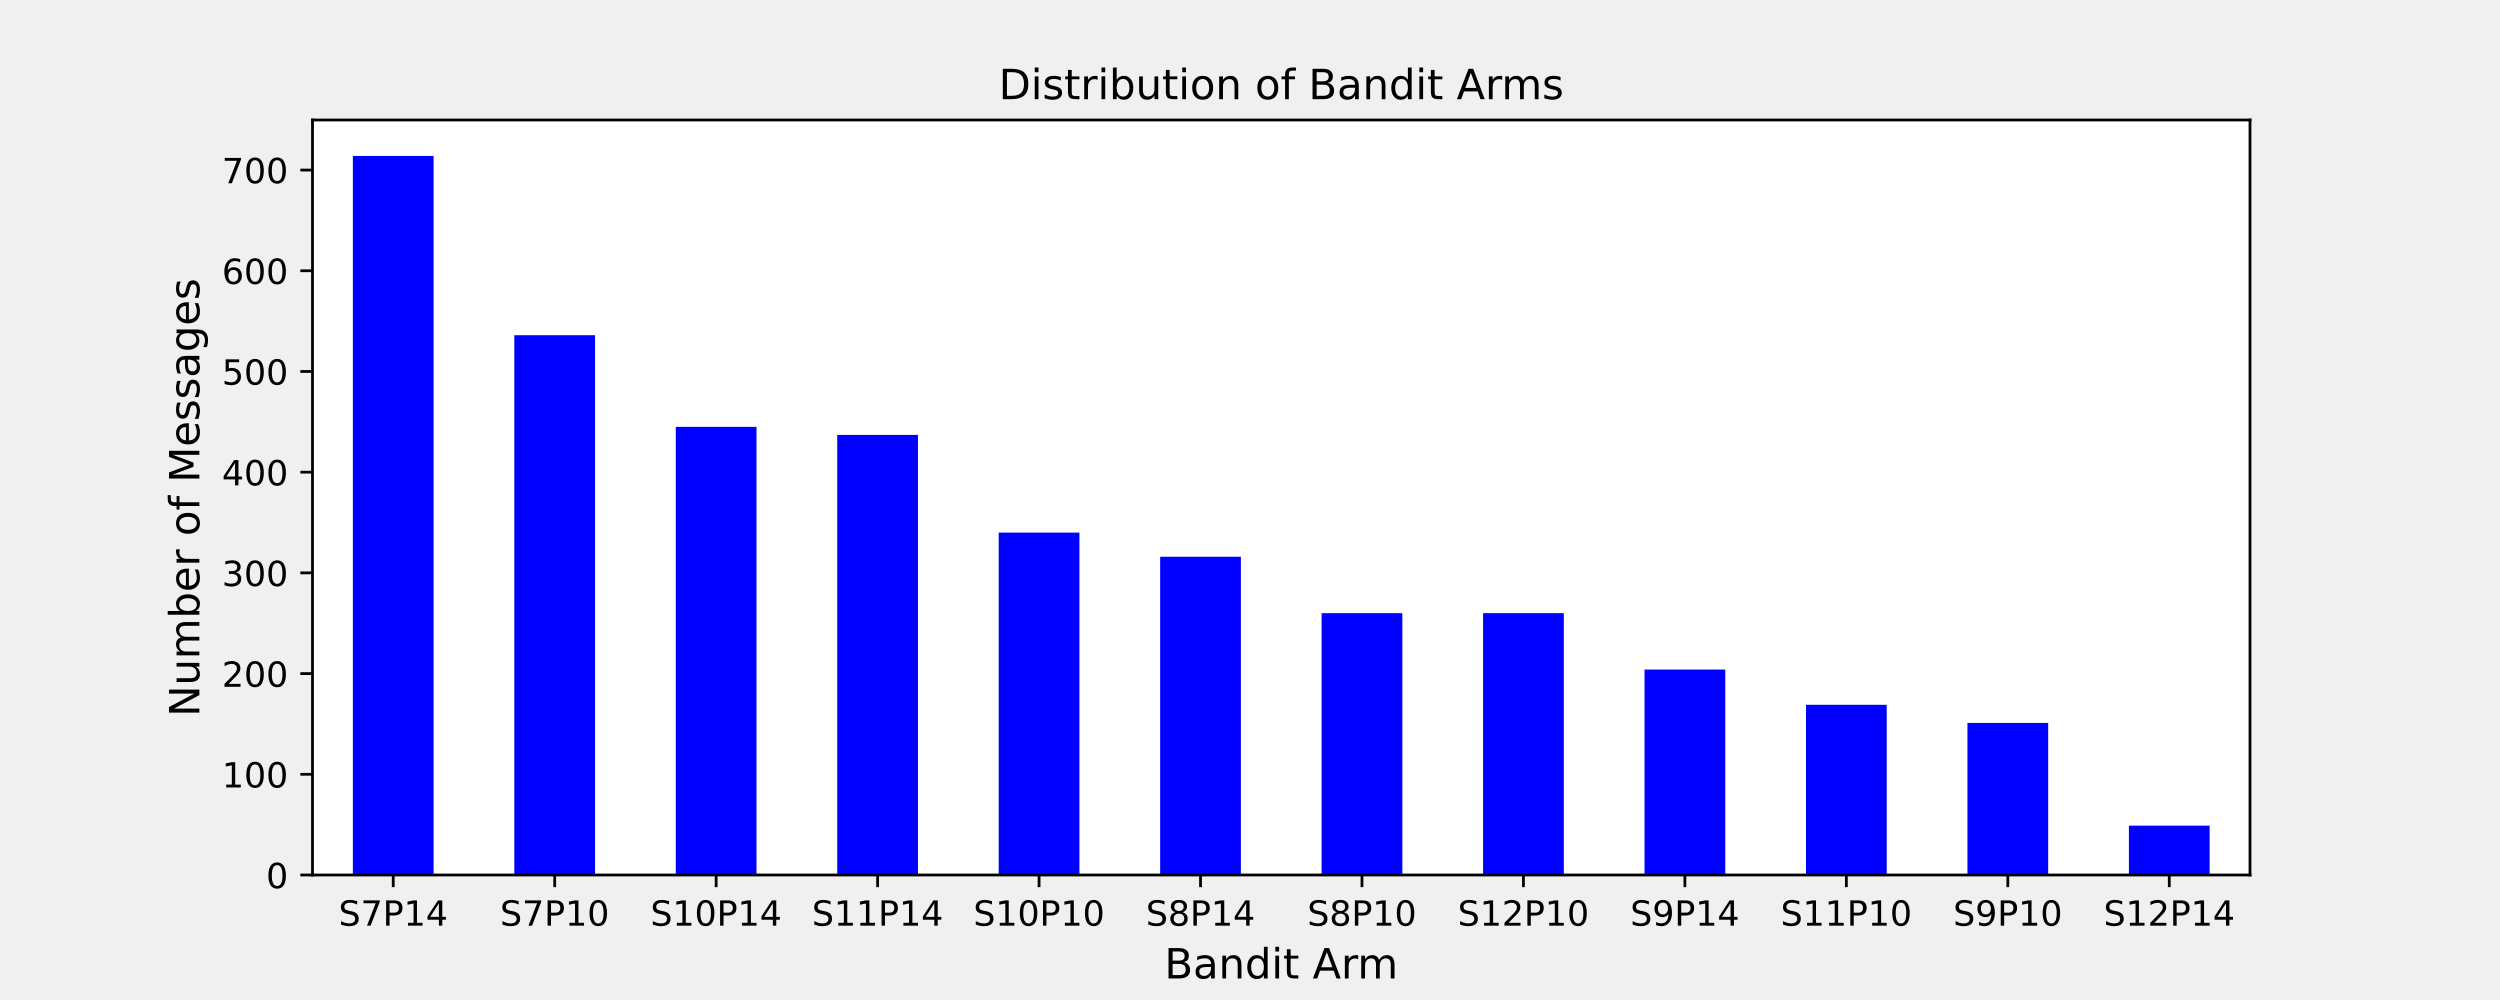
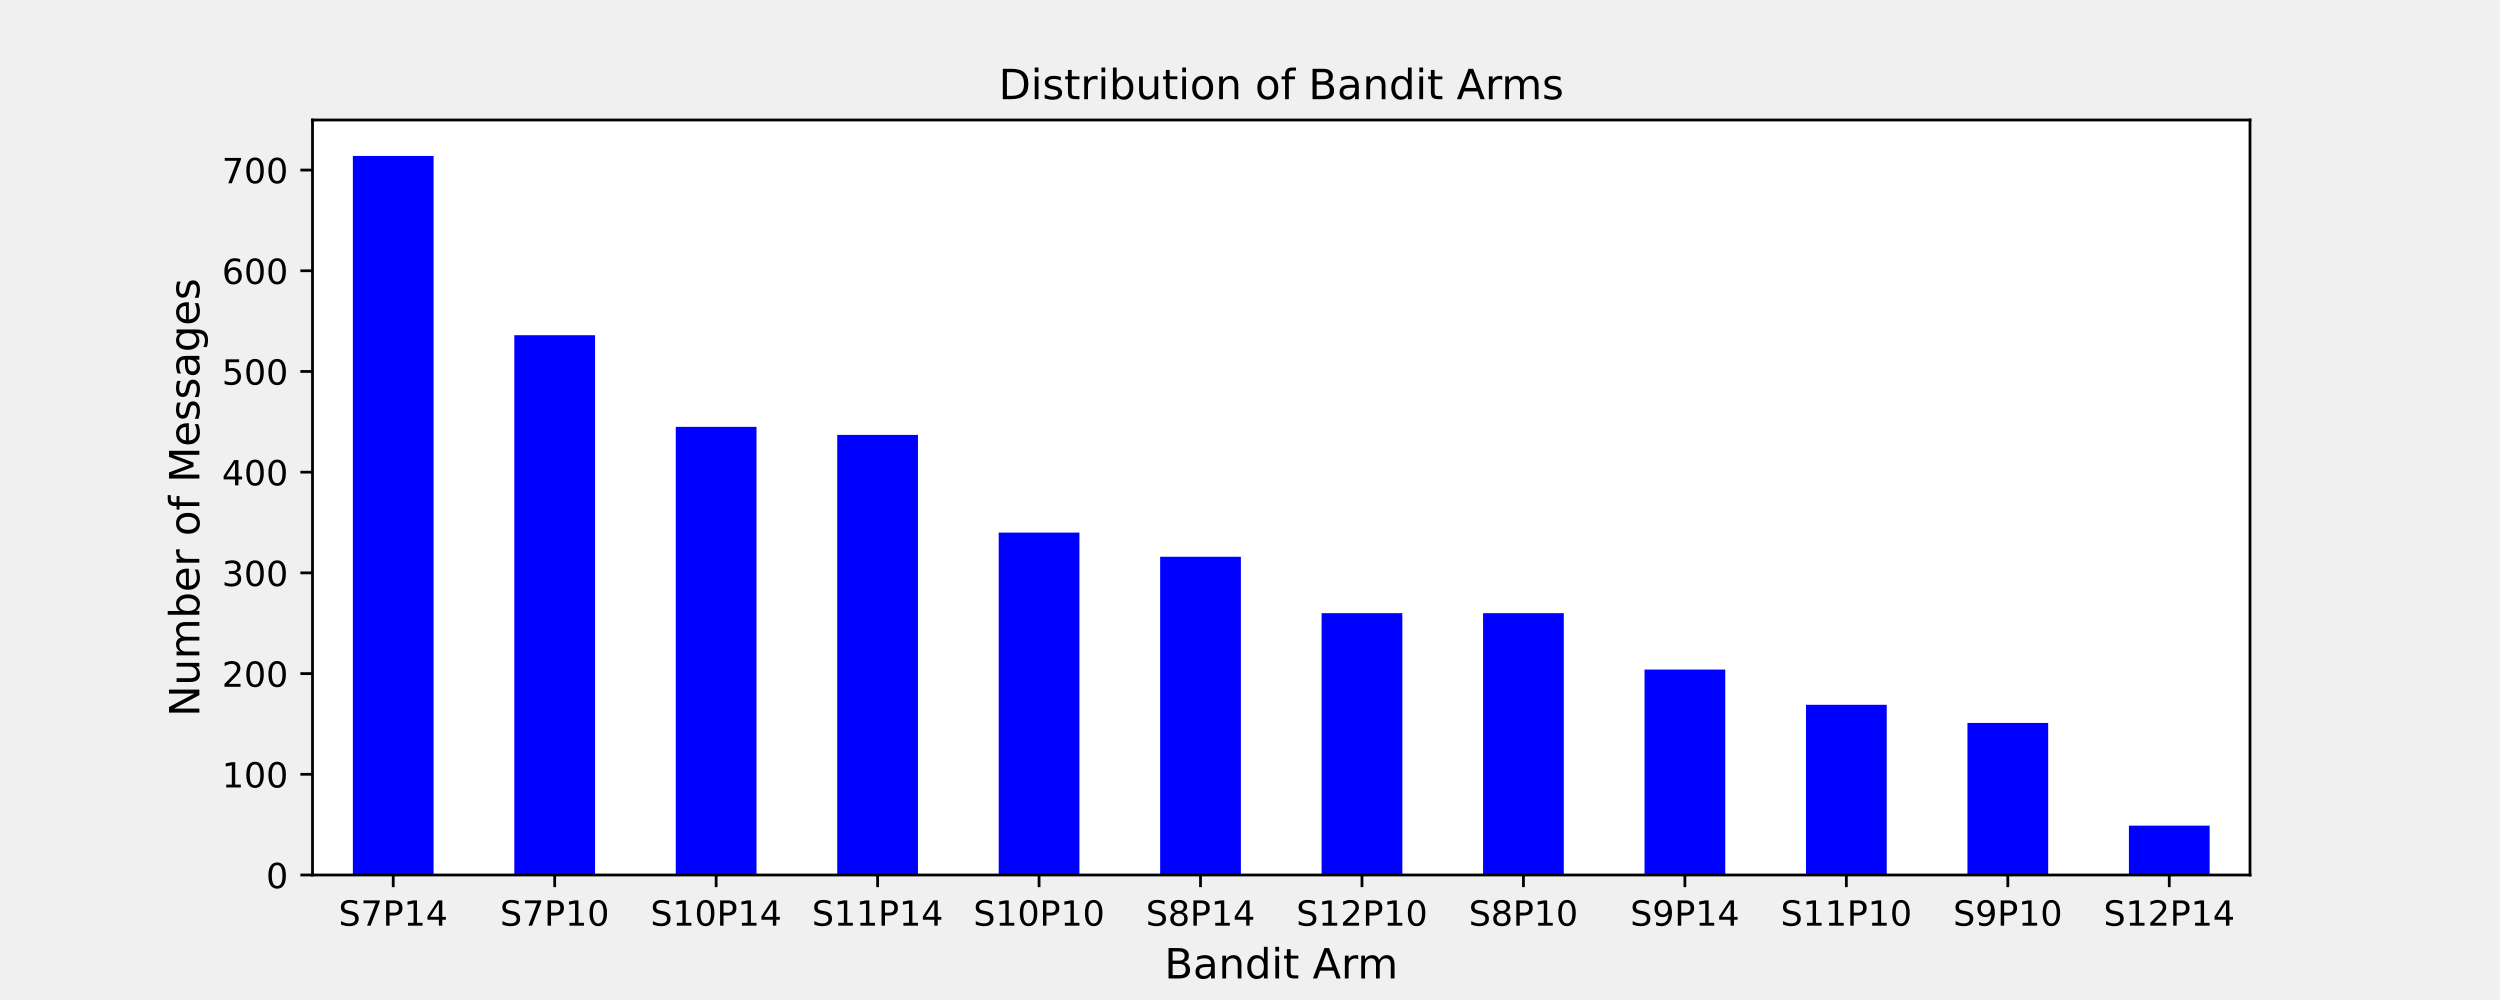
<svg xmlns="http://www.w3.org/2000/svg" xmlns:xlink="http://www.w3.org/1999/xlink" height="288pt" version="1.1" viewBox="0 0 720 288" width="720pt">
  <defs>
    <style type="text/css">*{stroke-linecap:butt;stroke-linejoin:round;}</style>
  </defs>
  <g id="figure_1">
    <g id="patch_1">
      <path d="M 0 288  L 720 288  L 720 0  L 0 0  z " style="fill:none;" />
    </g>
    <g id="axes_1">
      <g id="patch_2">
        <path d="M 90 252  L 648 252  L 648 34.56  L 90 34.56  z " style="fill:#ffffff;" />
      </g>
      <g id="patch_3">
-         <path clip-path="url(#p1dd7390cc9)" d="M 101.625 252  L 124.875 252  L 124.875 44.914  L 101.625 44.914  z " style="fill:#0000ff;" />
+         <path clip-path="url(#p7d392756d9)" d="M 101.625 252  L 124.875 252  L 124.875 44.914  L 101.625 44.914  z " style="fill:#0000ff;" />
      </g>
      <g id="patch_4">
-         <path clip-path="url(#p1dd7390cc9)" d="M 148.125 252  L 171.375 252  L 171.375 96.541  L 148.125 96.541  z " style="fill:#0000ff;" />
+         <path clip-path="url(#p7d392756d9)" d="M 148.125 252  L 171.375 252  L 171.375 96.541  L 148.125 96.541  z " style="fill:#0000ff;" />
      </g>
      <g id="patch_5">
-         <path clip-path="url(#p1dd7390cc9)" d="M 194.625 252  L 217.875 252  L 217.875 122.934  L 194.625 122.934  z " style="fill:#0000ff;" />
+         <path clip-path="url(#p7d392756d9)" d="M 194.625 252  L 217.875 252  L 217.875 122.934  L 194.625 122.934  z " style="fill:#0000ff;" />
      </g>
      <g id="patch_6">
-         <path clip-path="url(#p1dd7390cc9)" d="M 241.125 252  L 264.375 252  L 264.375 125.254  L 241.125 125.254  z " style="fill:#0000ff;" />
+         <path clip-path="url(#p7d392756d9)" d="M 241.125 252  L 264.375 252  L 264.375 125.254  L 241.125 125.254  z " style="fill:#0000ff;" />
      </g>
      <g id="patch_7">
-         <path clip-path="url(#p1dd7390cc9)" d="M 287.625 252  L 310.875 252  L 310.875 153.388  L 287.625 153.388  z " style="fill:#0000ff;" />
+         <path clip-path="url(#p7d392756d9)" d="M 287.625 252  L 310.875 252  L 310.875 153.388  L 287.625 153.388  z " style="fill:#0000ff;" />
      </g>
      <g id="patch_8">
-         <path clip-path="url(#p1dd7390cc9)" d="M 334.125 252  L 357.375 252  L 357.375 160.349  L 334.125 160.349  z " style="fill:#0000ff;" />
+         <path clip-path="url(#p7d392756d9)" d="M 334.125 252  L 357.375 252  L 357.375 160.349  L 334.125 160.349  z " style="fill:#0000ff;" />
      </g>
      <g id="patch_9">
-         <path clip-path="url(#p1dd7390cc9)" d="M 380.625 252  L 403.875 252  L 403.875 176.591  L 380.625 176.591  z " style="fill:#0000ff;" />
+         <path clip-path="url(#p7d392756d9)" d="M 380.625 252  L 403.875 252  L 403.875 176.591  L 380.625 176.591  z " style="fill:#0000ff;" />
      </g>
      <g id="patch_10">
-         <path clip-path="url(#p1dd7390cc9)" d="M 427.125 252  L 450.375 252  L 450.375 176.591  L 427.125 176.591  z " style="fill:#0000ff;" />
+         <path clip-path="url(#p7d392756d9)" d="M 427.125 252  L 450.375 252  L 450.375 176.591  L 427.125 176.591  z " style="fill:#0000ff;" />
      </g>
      <g id="patch_11">
-         <path clip-path="url(#p1dd7390cc9)" d="M 473.625 252  L 496.875 252  L 496.875 192.833  L 473.625 192.833  z " style="fill:#0000ff;" />
+         <path clip-path="url(#p7d392756d9)" d="M 473.625 252  L 496.875 252  L 496.875 192.833  L 473.625 192.833  z " style="fill:#0000ff;" />
      </g>
      <g id="patch_12">
-         <path clip-path="url(#p1dd7390cc9)" d="M 520.125 252  L 543.375 252  L 543.375 202.984  L 520.125 202.984  z " style="fill:#0000ff;" />
+         <path clip-path="url(#p7d392756d9)" d="M 520.125 252  L 543.375 252  L 543.375 202.984  L 520.125 202.984  z " style="fill:#0000ff;" />
      </g>
      <g id="patch_13">
-         <path clip-path="url(#p1dd7390cc9)" d="M 566.625 252  L 589.875 252  L 589.875 208.205  L 566.625 208.205  z " style="fill:#0000ff;" />
+         <path clip-path="url(#p7d392756d9)" d="M 566.625 252  L 589.875 252  L 589.875 208.205  L 566.625 208.205  z " style="fill:#0000ff;" />
      </g>
      <g id="patch_14">
-         <path clip-path="url(#p1dd7390cc9)" d="M 613.125 252  L 636.375 252  L 636.375 237.788  L 613.125 237.788  z " style="fill:#0000ff;" />
+         <path clip-path="url(#p7d392756d9)" d="M 613.125 252  L 636.375 252  L 636.375 237.788  L 613.125 237.788  z " style="fill:#0000ff;" />
      </g>
      <g id="matplotlib.axis_1">
        <g id="xtick_1">
          <g id="line2d_1">
            <defs>
-               <path d="M 0 0  L 0 3.5  " id="m6944a78bf6" style="stroke:#000000;stroke-width:0.8;" />
+               <path d="M 0 0  L 0 3.5  " id="m0f79c49cd5" style="stroke:#000000;stroke-width:0.8;" />
            </defs>
            <g>
-               <use style="stroke:#000000;stroke-width:0.8;" x="113.25" xlink:href="#m6944a78bf6" y="252" />
+               <use style="stroke:#000000;stroke-width:0.8;" x="113.25" xlink:href="#m0f79c49cd5" y="252" />
            </g>
          </g>
          <g id="text_1">
            <g transform="translate(97.51719 266.5984)scale(0.1 -0.1)">
              <defs>
                <path d="M 53.516 70.516  L 53.516 60.891  Q 47.906 63.578 42.922 64.891  Q 37.938 66.219 33.297 66.219  Q 25.25 66.219 20.875 63.094  Q 16.5 59.969 16.5 54.203  Q 16.5 49.359 19.406 46.891  Q 22.312 44.438 30.422 42.922  L 36.375 41.703  Q 47.406 39.594 52.656 34.297  Q 57.906 29 57.906 20.125  Q 57.906 9.516 50.797 4.047  Q 43.703 -1.422 29.984 -1.422  Q 24.812 -1.422 18.969 -0.25  Q 13.141 0.922 6.891 3.219  L 6.891 13.375  Q 12.891 10.016 18.656 8.297  Q 24.422 6.594 29.984 6.594  Q 38.422 6.594 43.016 9.906  Q 47.609 13.234 47.609 19.391  Q 47.609 24.75 44.312 27.781  Q 41.016 30.812 33.5 32.328  L 27.484 33.5  Q 16.453 35.688 11.516 40.375  Q 6.594 45.062 6.594 53.422  Q 6.594 63.094 13.406 68.656  Q 20.219 74.219 32.172 74.219  Q 37.312 74.219 42.625 73.281  Q 47.953 72.359 53.516 70.516  z " id="DejaVuSans-83" />
                <path d="M 8.203 72.906  L 55.078 72.906  L 55.078 68.703  L 28.609 0  L 18.312 0  L 43.219 64.594  L 8.203 64.594  z " id="DejaVuSans-55" />
                <path d="M 19.672 64.797  L 19.672 37.406  L 32.078 37.406  Q 38.969 37.406 42.719 40.969  Q 46.484 44.531 46.484 51.125  Q 46.484 57.672 42.719 61.234  Q 38.969 64.797 32.078 64.797  z M 9.812 72.906  L 32.078 72.906  Q 44.344 72.906 50.609 67.359  Q 56.891 61.812 56.891 51.125  Q 56.891 40.328 50.609 34.812  Q 44.344 29.297 32.078 29.297  L 19.672 29.297  L 19.672 0  L 9.812 0  z " id="DejaVuSans-80" />
                <path d="M 12.406 8.297  L 28.516 8.297  L 28.516 63.922  L 10.984 60.406  L 10.984 69.391  L 28.422 72.906  L 38.281 72.906  L 38.281 8.297  L 54.391 8.297  L 54.391 0  L 12.406 0  z " id="DejaVuSans-49" />
                <path d="M 37.797 64.312  L 12.891 25.391  L 37.797 25.391  z M 35.203 72.906  L 47.609 72.906  L 47.609 25.391  L 58.016 25.391  L 58.016 17.188  L 47.609 17.188  L 47.609 0  L 37.797 0  L 37.797 17.188  L 4.891 17.188  L 4.891 26.703  z " id="DejaVuSans-52" />
              </defs>
              <use xlink:href="#DejaVuSans-83" />
              <use x="63.477" xlink:href="#DejaVuSans-55" />
              <use x="127.1" xlink:href="#DejaVuSans-80" />
              <use x="187.402" xlink:href="#DejaVuSans-49" />
              <use x="251.025" xlink:href="#DejaVuSans-52" />
            </g>
          </g>
        </g>
        <g id="xtick_2">
          <g id="line2d_2">
            <g>
-               <use style="stroke:#000000;stroke-width:0.8;" x="159.75" xlink:href="#m6944a78bf6" y="252" />
+               <use style="stroke:#000000;stroke-width:0.8;" x="159.75" xlink:href="#m0f79c49cd5" y="252" />
            </g>
          </g>
          <g id="text_2">
            <g transform="translate(144.0172 266.5984)scale(0.1 -0.1)">
              <defs>
                <path d="M 31.781 66.406  Q 24.172 66.406 20.328 58.906  Q 16.5 51.422 16.5 36.375  Q 16.5 21.391 20.328 13.891  Q 24.172 6.391 31.781 6.391  Q 39.453 6.391 43.281 13.891  Q 47.125 21.391 47.125 36.375  Q 47.125 51.422 43.281 58.906  Q 39.453 66.406 31.781 66.406  z M 31.781 74.219  Q 44.047 74.219 50.516 64.516  Q 56.984 54.828 56.984 36.375  Q 56.984 17.969 50.516 8.266  Q 44.047 -1.422 31.781 -1.422  Q 19.531 -1.422 13.062 8.266  Q 6.594 17.969 6.594 36.375  Q 6.594 54.828 13.062 64.516  Q 19.531 74.219 31.781 74.219  z " id="DejaVuSans-48" />
              </defs>
              <use xlink:href="#DejaVuSans-83" />
              <use x="63.477" xlink:href="#DejaVuSans-55" />
              <use x="127.1" xlink:href="#DejaVuSans-80" />
              <use x="187.402" xlink:href="#DejaVuSans-49" />
              <use x="251.025" xlink:href="#DejaVuSans-48" />
            </g>
          </g>
        </g>
        <g id="xtick_3">
          <g id="line2d_3">
            <g>
-               <use style="stroke:#000000;stroke-width:0.8;" x="206.25" xlink:href="#m6944a78bf6" y="252" />
+               <use style="stroke:#000000;stroke-width:0.8;" x="206.25" xlink:href="#m0f79c49cd5" y="252" />
            </g>
          </g>
          <g id="text_3">
            <g transform="translate(187.3359 266.5984)scale(0.1 -0.1)">
              <use xlink:href="#DejaVuSans-83" />
              <use x="63.477" xlink:href="#DejaVuSans-49" />
              <use x="127.1" xlink:href="#DejaVuSans-48" />
              <use x="190.723" xlink:href="#DejaVuSans-80" />
              <use x="251.025" xlink:href="#DejaVuSans-49" />
              <use x="314.648" xlink:href="#DejaVuSans-52" />
            </g>
          </g>
        </g>
        <g id="xtick_4">
          <g id="line2d_4">
            <g>
-               <use style="stroke:#000000;stroke-width:0.8;" x="252.75" xlink:href="#m6944a78bf6" y="252" />
+               <use style="stroke:#000000;stroke-width:0.8;" x="252.75" xlink:href="#m0f79c49cd5" y="252" />
            </g>
          </g>
          <g id="text_4">
            <g transform="translate(233.8359 266.5984)scale(0.1 -0.1)">
              <use xlink:href="#DejaVuSans-83" />
              <use x="63.477" xlink:href="#DejaVuSans-49" />
              <use x="127.1" xlink:href="#DejaVuSans-49" />
              <use x="190.723" xlink:href="#DejaVuSans-80" />
              <use x="251.025" xlink:href="#DejaVuSans-49" />
              <use x="314.648" xlink:href="#DejaVuSans-52" />
            </g>
          </g>
        </g>
        <g id="xtick_5">
          <g id="line2d_5">
            <g>
-               <use style="stroke:#000000;stroke-width:0.8;" x="299.25" xlink:href="#m6944a78bf6" y="252" />
+               <use style="stroke:#000000;stroke-width:0.8;" x="299.25" xlink:href="#m0f79c49cd5" y="252" />
            </g>
          </g>
          <g id="text_5">
            <g transform="translate(280.3359 266.5984)scale(0.1 -0.1)">
              <use xlink:href="#DejaVuSans-83" />
              <use x="63.477" xlink:href="#DejaVuSans-49" />
              <use x="127.1" xlink:href="#DejaVuSans-48" />
              <use x="190.723" xlink:href="#DejaVuSans-80" />
              <use x="251.025" xlink:href="#DejaVuSans-49" />
              <use x="314.648" xlink:href="#DejaVuSans-48" />
            </g>
          </g>
        </g>
        <g id="xtick_6">
          <g id="line2d_6">
            <g>
-               <use style="stroke:#000000;stroke-width:0.8;" x="345.75" xlink:href="#m6944a78bf6" y="252" />
+               <use style="stroke:#000000;stroke-width:0.8;" x="345.75" xlink:href="#m0f79c49cd5" y="252" />
            </g>
          </g>
          <g id="text_6">
            <g transform="translate(330.0172 266.5984)scale(0.1 -0.1)">
              <defs>
                <path d="M 31.781 34.625  Q 24.75 34.625 20.719 30.859  Q 16.703 27.094 16.703 20.516  Q 16.703 13.922 20.719 10.156  Q 24.75 6.391 31.781 6.391  Q 38.812 6.391 42.859 10.172  Q 46.922 13.969 46.922 20.516  Q 46.922 27.094 42.891 30.859  Q 38.875 34.625 31.781 34.625  z M 21.922 38.812  Q 15.578 40.375 12.031 44.719  Q 8.5 49.078 8.5 55.328  Q 8.5 64.062 14.719 69.141  Q 20.953 74.219 31.781 74.219  Q 42.672 74.219 48.875 69.141  Q 55.078 64.062 55.078 55.328  Q 55.078 49.078 51.531 44.719  Q 48 40.375 41.703 38.812  Q 48.828 37.156 52.797 32.312  Q 56.781 27.484 56.781 20.516  Q 56.781 9.906 50.312 4.234  Q 43.844 -1.422 31.781 -1.422  Q 19.734 -1.422 13.25 4.234  Q 6.781 9.906 6.781 20.516  Q 6.781 27.484 10.781 32.312  Q 14.797 37.156 21.922 38.812  z M 18.312 54.391  Q 18.312 48.734 21.844 45.562  Q 25.391 42.391 31.781 42.391  Q 38.141 42.391 41.719 45.562  Q 45.312 48.734 45.312 54.391  Q 45.312 60.062 41.719 63.234  Q 38.141 66.406 31.781 66.406  Q 25.391 66.406 21.844 63.234  Q 18.312 60.062 18.312 54.391  z " id="DejaVuSans-56" />
              </defs>
              <use xlink:href="#DejaVuSans-83" />
              <use x="63.477" xlink:href="#DejaVuSans-56" />
              <use x="127.1" xlink:href="#DejaVuSans-80" />
              <use x="187.402" xlink:href="#DejaVuSans-49" />
              <use x="251.025" xlink:href="#DejaVuSans-52" />
            </g>
          </g>
        </g>
        <g id="xtick_7">
          <g id="line2d_7">
            <g>
-               <use style="stroke:#000000;stroke-width:0.8;" x="392.25" xlink:href="#m6944a78bf6" y="252" />
+               <use style="stroke:#000000;stroke-width:0.8;" x="392.25" xlink:href="#m0f79c49cd5" y="252" />
            </g>
          </g>
          <g id="text_7">
-             <g transform="translate(376.5172 266.5984)scale(0.1 -0.1)">
-               <use xlink:href="#DejaVuSans-83" />
-               <use x="63.477" xlink:href="#DejaVuSans-56" />
-               <use x="127.1" xlink:href="#DejaVuSans-80" />
-               <use x="187.402" xlink:href="#DejaVuSans-49" />
-               <use x="251.025" xlink:href="#DejaVuSans-48" />
-             </g>
-           </g>
-         </g>
-         <g id="xtick_8">
-           <g id="line2d_8">
-             <g>
-               <use style="stroke:#000000;stroke-width:0.8;" x="438.75" xlink:href="#m6944a78bf6" y="252" />
-             </g>
-           </g>
-           <g id="text_8">
-             <g transform="translate(419.8359 266.5984)scale(0.1 -0.1)">
+             <g transform="translate(373.3359 266.5984)scale(0.1 -0.1)">
              <defs>
                <path d="M 19.188 8.297  L 53.609 8.297  L 53.609 0  L 7.328 0  L 7.328 8.297  Q 12.938 14.109 22.625 23.891  Q 32.328 33.688 34.812 36.531  Q 39.547 41.844 41.422 45.531  Q 43.312 49.219 43.312 52.781  Q 43.312 58.594 39.234 62.25  Q 35.156 65.922 28.609 65.922  Q 23.969 65.922 18.812 64.312  Q 13.672 62.703 7.812 59.422  L 7.812 69.391  Q 13.766 71.781 18.938 73  Q 24.125 74.219 28.422 74.219  Q 39.75 74.219 46.484 68.547  Q 53.219 62.891 53.219 53.422  Q 53.219 48.922 51.531 44.891  Q 49.859 40.875 45.406 35.406  Q 44.188 33.984 37.641 27.219  Q 31.109 20.453 19.188 8.297  z " id="DejaVuSans-50" />
              </defs>
              <use xlink:href="#DejaVuSans-83" />
              <use x="63.477" xlink:href="#DejaVuSans-49" />
              <use x="127.1" xlink:href="#DejaVuSans-50" />
              <use x="190.723" xlink:href="#DejaVuSans-80" />
              <use x="251.025" xlink:href="#DejaVuSans-49" />
              <use x="314.648" xlink:href="#DejaVuSans-48" />
            </g>
          </g>
        </g>
+         <g id="xtick_8">
+           <g id="line2d_8">
+             <g>
+               <use style="stroke:#000000;stroke-width:0.8;" x="438.75" xlink:href="#m0f79c49cd5" y="252" />
+             </g>
+           </g>
+           <g id="text_8">
+             <g transform="translate(423.0172 266.5984)scale(0.1 -0.1)">
+               <use xlink:href="#DejaVuSans-83" />
+               <use x="63.477" xlink:href="#DejaVuSans-56" />
+               <use x="127.1" xlink:href="#DejaVuSans-80" />
+               <use x="187.402" xlink:href="#DejaVuSans-49" />
+               <use x="251.025" xlink:href="#DejaVuSans-48" />
+             </g>
+           </g>
+         </g>
        <g id="xtick_9">
          <g id="line2d_9">
            <g>
-               <use style="stroke:#000000;stroke-width:0.8;" x="485.25" xlink:href="#m6944a78bf6" y="252" />
+               <use style="stroke:#000000;stroke-width:0.8;" x="485.25" xlink:href="#m0f79c49cd5" y="252" />
            </g>
          </g>
          <g id="text_9">
            <g transform="translate(469.5172 266.5984)scale(0.1 -0.1)">
              <defs>
                <path d="M 10.984 1.516  L 10.984 10.5  Q 14.703 8.734 18.5 7.812  Q 22.312 6.891 25.984 6.891  Q 35.75 6.891 40.891 13.453  Q 46.047 20.016 46.781 33.406  Q 43.953 29.203 39.594 26.953  Q 35.25 24.703 29.984 24.703  Q 19.047 24.703 12.672 31.312  Q 6.297 37.938 6.297 49.422  Q 6.297 60.641 12.938 67.422  Q 19.578 74.219 30.609 74.219  Q 43.266 74.219 49.922 64.516  Q 56.594 54.828 56.594 36.375  Q 56.594 19.141 48.406 8.859  Q 40.234 -1.422 26.422 -1.422  Q 22.703 -1.422 18.891 -0.688  Q 15.094 0.047 10.984 1.516  z M 30.609 32.422  Q 37.25 32.422 41.125 36.953  Q 45.016 41.5 45.016 49.422  Q 45.016 57.281 41.125 61.844  Q 37.25 66.406 30.609 66.406  Q 23.969 66.406 20.094 61.844  Q 16.219 57.281 16.219 49.422  Q 16.219 41.5 20.094 36.953  Q 23.969 32.422 30.609 32.422  z " id="DejaVuSans-57" />
              </defs>
              <use xlink:href="#DejaVuSans-83" />
              <use x="63.477" xlink:href="#DejaVuSans-57" />
              <use x="127.1" xlink:href="#DejaVuSans-80" />
              <use x="187.402" xlink:href="#DejaVuSans-49" />
              <use x="251.025" xlink:href="#DejaVuSans-52" />
            </g>
          </g>
        </g>
        <g id="xtick_10">
          <g id="line2d_10">
            <g>
-               <use style="stroke:#000000;stroke-width:0.8;" x="531.75" xlink:href="#m6944a78bf6" y="252" />
+               <use style="stroke:#000000;stroke-width:0.8;" x="531.75" xlink:href="#m0f79c49cd5" y="252" />
            </g>
          </g>
          <g id="text_10">
            <g transform="translate(512.8359 266.5984)scale(0.1 -0.1)">
              <use xlink:href="#DejaVuSans-83" />
              <use x="63.477" xlink:href="#DejaVuSans-49" />
              <use x="127.1" xlink:href="#DejaVuSans-49" />
              <use x="190.723" xlink:href="#DejaVuSans-80" />
              <use x="251.025" xlink:href="#DejaVuSans-49" />
              <use x="314.648" xlink:href="#DejaVuSans-48" />
            </g>
          </g>
        </g>
        <g id="xtick_11">
          <g id="line2d_11">
            <g>
-               <use style="stroke:#000000;stroke-width:0.8;" x="578.25" xlink:href="#m6944a78bf6" y="252" />
+               <use style="stroke:#000000;stroke-width:0.8;" x="578.25" xlink:href="#m0f79c49cd5" y="252" />
            </g>
          </g>
          <g id="text_11">
            <g transform="translate(562.5172 266.5984)scale(0.1 -0.1)">
              <use xlink:href="#DejaVuSans-83" />
              <use x="63.477" xlink:href="#DejaVuSans-57" />
              <use x="127.1" xlink:href="#DejaVuSans-80" />
              <use x="187.402" xlink:href="#DejaVuSans-49" />
              <use x="251.025" xlink:href="#DejaVuSans-48" />
            </g>
          </g>
        </g>
        <g id="xtick_12">
          <g id="line2d_12">
            <g>
-               <use style="stroke:#000000;stroke-width:0.8;" x="624.75" xlink:href="#m6944a78bf6" y="252" />
+               <use style="stroke:#000000;stroke-width:0.8;" x="624.75" xlink:href="#m0f79c49cd5" y="252" />
            </g>
          </g>
          <g id="text_12">
            <g transform="translate(605.8359 266.5984)scale(0.1 -0.1)">
              <use xlink:href="#DejaVuSans-83" />
              <use x="63.477" xlink:href="#DejaVuSans-49" />
              <use x="127.1" xlink:href="#DejaVuSans-50" />
              <use x="190.723" xlink:href="#DejaVuSans-80" />
              <use x="251.025" xlink:href="#DejaVuSans-49" />
              <use x="314.648" xlink:href="#DejaVuSans-52" />
            </g>
          </g>
        </g>
        <g id="text_13">
          <g transform="translate(335.3587 281.7962)scale(0.12 -0.12)">
            <defs>
              <path d="M 19.672 34.812  L 19.672 8.109  L 35.5 8.109  Q 43.453 8.109 47.281 11.406  Q 51.125 14.703 51.125 21.484  Q 51.125 28.328 47.281 31.562  Q 43.453 34.812 35.5 34.812  z M 19.672 64.797  L 19.672 42.828  L 34.281 42.828  Q 41.5 42.828 45.031 45.531  Q 48.578 48.25 48.578 53.812  Q 48.578 59.328 45.031 62.062  Q 41.5 64.797 34.281 64.797  z M 9.812 72.906  L 35.016 72.906  Q 46.297 72.906 52.391 68.219  Q 58.5 63.531 58.5 54.891  Q 58.5 48.188 55.375 44.234  Q 52.25 40.281 46.188 39.312  Q 53.469 37.75 57.5 32.781  Q 61.531 27.828 61.531 20.406  Q 61.531 10.641 54.891 5.312  Q 48.25 0 35.984 0  L 9.812 0  z " id="DejaVuSans-66" />
              <path d="M 34.281 27.484  Q 23.391 27.484 19.188 25  Q 14.984 22.516 14.984 16.5  Q 14.984 11.719 18.141 8.906  Q 21.297 6.109 26.703 6.109  Q 34.188 6.109 38.703 11.406  Q 43.219 16.703 43.219 25.484  L 43.219 27.484  z M 52.203 31.203  L 52.203 0  L 43.219 0  L 43.219 8.297  Q 40.141 3.328 35.547 0.953  Q 30.953 -1.422 24.312 -1.422  Q 15.922 -1.422 10.953 3.297  Q 6 8.016 6 15.922  Q 6 25.141 12.172 29.828  Q 18.359 34.516 30.609 34.516  L 43.219 34.516  L 43.219 35.406  Q 43.219 41.609 39.141 45  Q 35.062 48.391 27.688 48.391  Q 23 48.391 18.547 47.266  Q 14.109 46.141 10.016 43.891  L 10.016 52.203  Q 14.938 54.109 19.578 55.047  Q 24.219 56 28.609 56  Q 40.484 56 46.344 49.844  Q 52.203 43.703 52.203 31.203  z " id="DejaVuSans-97" />
              <path d="M 54.891 33.016  L 54.891 0  L 45.906 0  L 45.906 32.719  Q 45.906 40.484 42.875 44.328  Q 39.844 48.188 33.797 48.188  Q 26.516 48.188 22.312 43.547  Q 18.109 38.922 18.109 30.906  L 18.109 0  L 9.078 0  L 9.078 54.688  L 18.109 54.688  L 18.109 46.188  Q 21.344 51.125 25.703 53.562  Q 30.078 56 35.797 56  Q 45.219 56 50.047 50.172  Q 54.891 44.344 54.891 33.016  z " id="DejaVuSans-110" />
              <path d="M 45.406 46.391  L 45.406 75.984  L 54.391 75.984  L 54.391 0  L 45.406 0  L 45.406 8.203  Q 42.578 3.328 38.25 0.953  Q 33.938 -1.422 27.875 -1.422  Q 17.969 -1.422 11.734 6.484  Q 5.516 14.406 5.516 27.297  Q 5.516 40.188 11.734 48.094  Q 17.969 56 27.875 56  Q 33.938 56 38.25 53.625  Q 42.578 51.266 45.406 46.391  z M 14.797 27.297  Q 14.797 17.391 18.875 11.75  Q 22.953 6.109 30.078 6.109  Q 37.203 6.109 41.297 11.75  Q 45.406 17.391 45.406 27.297  Q 45.406 37.203 41.297 42.844  Q 37.203 48.484 30.078 48.484  Q 22.953 48.484 18.875 42.844  Q 14.797 37.203 14.797 27.297  z " id="DejaVuSans-100" />
              <path d="M 9.422 54.688  L 18.406 54.688  L 18.406 0  L 9.422 0  z M 9.422 75.984  L 18.406 75.984  L 18.406 64.594  L 9.422 64.594  z " id="DejaVuSans-105" />
              <path d="M 18.312 70.219  L 18.312 54.688  L 36.812 54.688  L 36.812 47.703  L 18.312 47.703  L 18.312 18.016  Q 18.312 11.328 20.141 9.422  Q 21.969 7.516 27.594 7.516  L 36.812 7.516  L 36.812 0  L 27.594 0  Q 17.188 0 13.234 3.875  Q 9.281 7.766 9.281 18.016  L 9.281 47.703  L 2.688 47.703  L 2.688 54.688  L 9.281 54.688  L 9.281 70.219  z " id="DejaVuSans-116" />
              <path id="DejaVuSans-32" />
              <path d="M 34.188 63.188  L 20.797 26.906  L 47.609 26.906  z M 28.609 72.906  L 39.797 72.906  L 67.578 0  L 57.328 0  L 50.688 18.703  L 17.828 18.703  L 11.188 0  L 0.781 0  z " id="DejaVuSans-65" />
              <path d="M 41.109 46.297  Q 39.594 47.172 37.812 47.578  Q 36.031 48 33.891 48  Q 26.266 48 22.188 43.047  Q 18.109 38.094 18.109 28.812  L 18.109 0  L 9.078 0  L 9.078 54.688  L 18.109 54.688  L 18.109 46.188  Q 20.953 51.172 25.484 53.578  Q 30.031 56 36.531 56  Q 37.453 56 38.578 55.875  Q 39.703 55.766 41.062 55.516  z " id="DejaVuSans-114" />
              <path d="M 52 44.188  Q 55.375 50.25 60.062 53.125  Q 64.75 56 71.094 56  Q 79.641 56 84.281 50.016  Q 88.922 44.047 88.922 33.016  L 88.922 0  L 79.891 0  L 79.891 32.719  Q 79.891 40.578 77.094 44.375  Q 74.312 48.188 68.609 48.188  Q 61.625 48.188 57.562 43.547  Q 53.516 38.922 53.516 30.906  L 53.516 0  L 44.484 0  L 44.484 32.719  Q 44.484 40.625 41.703 44.406  Q 38.922 48.188 33.109 48.188  Q 26.219 48.188 22.156 43.531  Q 18.109 38.875 18.109 30.906  L 18.109 0  L 9.078 0  L 9.078 54.688  L 18.109 54.688  L 18.109 46.188  Q 21.188 51.219 25.484 53.609  Q 29.781 56 35.688 56  Q 41.656 56 45.828 52.969  Q 50 49.953 52 44.188  z " id="DejaVuSans-109" />
            </defs>
            <use xlink:href="#DejaVuSans-66" />
            <use x="68.604" xlink:href="#DejaVuSans-97" />
            <use x="129.883" xlink:href="#DejaVuSans-110" />
            <use x="193.262" xlink:href="#DejaVuSans-100" />
            <use x="256.738" xlink:href="#DejaVuSans-105" />
            <use x="284.521" xlink:href="#DejaVuSans-116" />
            <use x="323.73" xlink:href="#DejaVuSans-32" />
            <use x="355.518" xlink:href="#DejaVuSans-65" />
            <use x="423.926" xlink:href="#DejaVuSans-114" />
            <use x="463.289" xlink:href="#DejaVuSans-109" />
          </g>
        </g>
      </g>
      <g id="matplotlib.axis_2">
        <g id="ytick_1">
          <g id="line2d_13">
            <defs>
-               <path d="M 0 0  L -3.5 0  " id="ma8b6eddbb5" style="stroke:#000000;stroke-width:0.8;" />
+               <path d="M 0 0  L -3.5 0  " id="m02638c4d43" style="stroke:#000000;stroke-width:0.8;" />
            </defs>
            <g>
-               <use style="stroke:#000000;stroke-width:0.8;" x="90" xlink:href="#ma8b6eddbb5" y="252" />
+               <use style="stroke:#000000;stroke-width:0.8;" x="90" xlink:href="#m02638c4d43" y="252" />
            </g>
          </g>
          <g id="text_14">
            <g transform="translate(76.6375 255.7992)scale(0.1 -0.1)">
              <use xlink:href="#DejaVuSans-48" />
            </g>
          </g>
        </g>
        <g id="ytick_2">
          <g id="line2d_14">
            <g>
-               <use style="stroke:#000000;stroke-width:0.8;" x="90" xlink:href="#ma8b6eddbb5" y="222.996" />
+               <use style="stroke:#000000;stroke-width:0.8;" x="90" xlink:href="#m02638c4d43" y="222.996" />
            </g>
          </g>
          <g id="text_15">
            <g transform="translate(63.9125 226.7956)scale(0.1 -0.1)">
              <use xlink:href="#DejaVuSans-49" />
              <use x="63.623" xlink:href="#DejaVuSans-48" />
              <use x="127.246" xlink:href="#DejaVuSans-48" />
            </g>
          </g>
        </g>
        <g id="ytick_3">
          <g id="line2d_15">
            <g>
-               <use style="stroke:#000000;stroke-width:0.8;" x="90" xlink:href="#ma8b6eddbb5" y="193.993" />
+               <use style="stroke:#000000;stroke-width:0.8;" x="90" xlink:href="#m02638c4d43" y="193.993" />
            </g>
          </g>
          <g id="text_16">
            <g transform="translate(63.9125 197.792)scale(0.1 -0.1)">
              <use xlink:href="#DejaVuSans-50" />
              <use x="63.623" xlink:href="#DejaVuSans-48" />
              <use x="127.246" xlink:href="#DejaVuSans-48" />
            </g>
          </g>
        </g>
        <g id="ytick_4">
          <g id="line2d_16">
            <g>
-               <use style="stroke:#000000;stroke-width:0.8;" x="90" xlink:href="#ma8b6eddbb5" y="164.989" />
+               <use style="stroke:#000000;stroke-width:0.8;" x="90" xlink:href="#m02638c4d43" y="164.989" />
            </g>
          </g>
          <g id="text_17">
            <g transform="translate(63.9125 168.7884)scale(0.1 -0.1)">
              <defs>
                <path d="M 40.578 39.312  Q 47.656 37.797 51.625 33  Q 55.609 28.219 55.609 21.188  Q 55.609 10.406 48.188 4.484  Q 40.766 -1.422 27.094 -1.422  Q 22.516 -1.422 17.656 -0.516  Q 12.797 0.391 7.625 2.203  L 7.625 11.719  Q 11.719 9.328 16.594 8.109  Q 21.484 6.891 26.812 6.891  Q 36.078 6.891 40.938 10.547  Q 45.797 14.203 45.797 21.188  Q 45.797 27.641 41.281 31.266  Q 36.766 34.906 28.719 34.906  L 20.219 34.906  L 20.219 43.016  L 29.109 43.016  Q 36.375 43.016 40.234 45.922  Q 44.094 48.828 44.094 54.297  Q 44.094 59.906 40.109 62.906  Q 36.141 65.922 28.719 65.922  Q 24.656 65.922 20.016 65.031  Q 15.375 64.156 9.812 62.312  L 9.812 71.094  Q 15.438 72.656 20.344 73.438  Q 25.25 74.219 29.594 74.219  Q 40.828 74.219 47.359 69.109  Q 53.906 64.016 53.906 55.328  Q 53.906 49.266 50.438 45.094  Q 46.969 40.922 40.578 39.312  z " id="DejaVuSans-51" />
              </defs>
              <use xlink:href="#DejaVuSans-51" />
              <use x="63.623" xlink:href="#DejaVuSans-48" />
              <use x="127.246" xlink:href="#DejaVuSans-48" />
            </g>
          </g>
        </g>
        <g id="ytick_5">
          <g id="line2d_17">
            <g>
-               <use style="stroke:#000000;stroke-width:0.8;" x="90" xlink:href="#ma8b6eddbb5" y="135.986" />
+               <use style="stroke:#000000;stroke-width:0.8;" x="90" xlink:href="#m02638c4d43" y="135.986" />
            </g>
          </g>
          <g id="text_18">
            <g transform="translate(63.9125 139.7848)scale(0.1 -0.1)">
              <use xlink:href="#DejaVuSans-52" />
              <use x="63.623" xlink:href="#DejaVuSans-48" />
              <use x="127.246" xlink:href="#DejaVuSans-48" />
            </g>
          </g>
        </g>
        <g id="ytick_6">
          <g id="line2d_18">
            <g>
-               <use style="stroke:#000000;stroke-width:0.8;" x="90" xlink:href="#ma8b6eddbb5" y="106.982" />
+               <use style="stroke:#000000;stroke-width:0.8;" x="90" xlink:href="#m02638c4d43" y="106.982" />
            </g>
          </g>
          <g id="text_19">
            <g transform="translate(63.9125 110.7812)scale(0.1 -0.1)">
              <defs>
                <path d="M 10.797 72.906  L 49.516 72.906  L 49.516 64.594  L 19.828 64.594  L 19.828 46.734  Q 21.969 47.469 24.109 47.828  Q 26.266 48.188 28.422 48.188  Q 40.625 48.188 47.75 41.5  Q 54.891 34.812 54.891 23.391  Q 54.891 11.625 47.562 5.094  Q 40.234 -1.422 26.906 -1.422  Q 22.312 -1.422 17.547 -0.641  Q 12.797 0.141 7.719 1.703  L 7.719 11.625  Q 12.109 9.234 16.797 8.062  Q 21.484 6.891 26.703 6.891  Q 35.156 6.891 40.078 11.328  Q 45.016 15.766 45.016 23.391  Q 45.016 31 40.078 35.438  Q 35.156 39.891 26.703 39.891  Q 22.75 39.891 18.812 39.016  Q 14.891 38.141 10.797 36.281  z " id="DejaVuSans-53" />
              </defs>
              <use xlink:href="#DejaVuSans-53" />
              <use x="63.623" xlink:href="#DejaVuSans-48" />
              <use x="127.246" xlink:href="#DejaVuSans-48" />
            </g>
          </g>
        </g>
        <g id="ytick_7">
          <g id="line2d_19">
            <g>
-               <use style="stroke:#000000;stroke-width:0.8;" x="90" xlink:href="#ma8b6eddbb5" y="77.978" />
+               <use style="stroke:#000000;stroke-width:0.8;" x="90" xlink:href="#m02638c4d43" y="77.978" />
            </g>
          </g>
          <g id="text_20">
            <g transform="translate(63.9125 81.77761)scale(0.1 -0.1)">
              <defs>
                <path d="M 33.016 40.375  Q 26.375 40.375 22.484 35.828  Q 18.609 31.297 18.609 23.391  Q 18.609 15.531 22.484 10.953  Q 26.375 6.391 33.016 6.391  Q 39.656 6.391 43.531 10.953  Q 47.406 15.531 47.406 23.391  Q 47.406 31.297 43.531 35.828  Q 39.656 40.375 33.016 40.375  z M 52.594 71.297  L 52.594 62.312  Q 48.875 64.062 45.094 64.984  Q 41.312 65.922 37.594 65.922  Q 27.828 65.922 22.672 59.328  Q 17.531 52.734 16.797 39.406  Q 19.672 43.656 24.016 45.922  Q 28.375 48.188 33.594 48.188  Q 44.578 48.188 50.953 41.516  Q 57.328 34.859 57.328 23.391  Q 57.328 12.156 50.688 5.359  Q 44.047 -1.422 33.016 -1.422  Q 20.359 -1.422 13.672 8.266  Q 6.984 17.969 6.984 36.375  Q 6.984 53.656 15.188 63.938  Q 23.391 74.219 37.203 74.219  Q 40.922 74.219 44.703 73.484  Q 48.484 72.75 52.594 71.297  z " id="DejaVuSans-54" />
              </defs>
              <use xlink:href="#DejaVuSans-54" />
              <use x="63.623" xlink:href="#DejaVuSans-48" />
              <use x="127.246" xlink:href="#DejaVuSans-48" />
            </g>
          </g>
        </g>
        <g id="ytick_8">
          <g id="line2d_20">
            <g>
-               <use style="stroke:#000000;stroke-width:0.8;" x="90" xlink:href="#ma8b6eddbb5" y="48.975" />
+               <use style="stroke:#000000;stroke-width:0.8;" x="90" xlink:href="#m02638c4d43" y="48.975" />
            </g>
          </g>
          <g id="text_21">
            <g transform="translate(63.9125 52.77401)scale(0.1 -0.1)">
              <use xlink:href="#DejaVuSans-55" />
              <use x="63.623" xlink:href="#DejaVuSans-48" />
              <use x="127.246" xlink:href="#DejaVuSans-48" />
            </g>
          </g>
        </g>
        <g id="text_22">
          <g transform="translate(57.41687 206.4038)rotate(-90)scale(0.12 -0.12)">
            <defs>
              <path d="M 9.812 72.906  L 23.094 72.906  L 55.422 11.922  L 55.422 72.906  L 64.984 72.906  L 64.984 0  L 51.703 0  L 19.391 60.984  L 19.391 0  L 9.812 0  z " id="DejaVuSans-78" />
              <path d="M 8.5 21.578  L 8.5 54.688  L 17.484 54.688  L 17.484 21.922  Q 17.484 14.156 20.5 10.266  Q 23.531 6.391 29.594 6.391  Q 36.859 6.391 41.078 11.031  Q 45.312 15.672 45.312 23.688  L 45.312 54.688  L 54.297 54.688  L 54.297 0  L 45.312 0  L 45.312 8.406  Q 42.047 3.422 37.719 1  Q 33.406 -1.422 27.688 -1.422  Q 18.266 -1.422 13.375 4.438  Q 8.5 10.297 8.5 21.578  z M 31.109 56  z " id="DejaVuSans-117" />
              <path d="M 48.688 27.297  Q 48.688 37.203 44.609 42.844  Q 40.531 48.484 33.406 48.484  Q 26.266 48.484 22.188 42.844  Q 18.109 37.203 18.109 27.297  Q 18.109 17.391 22.188 11.75  Q 26.266 6.109 33.406 6.109  Q 40.531 6.109 44.609 11.75  Q 48.688 17.391 48.688 27.297  z M 18.109 46.391  Q 20.953 51.266 25.266 53.625  Q 29.594 56 35.594 56  Q 45.562 56 51.781 48.094  Q 58.016 40.188 58.016 27.297  Q 58.016 14.406 51.781 6.484  Q 45.562 -1.422 35.594 -1.422  Q 29.594 -1.422 25.266 0.953  Q 20.953 3.328 18.109 8.203  L 18.109 0  L 9.078 0  L 9.078 75.984  L 18.109 75.984  z " id="DejaVuSans-98" />
              <path d="M 56.203 29.594  L 56.203 25.203  L 14.891 25.203  Q 15.484 15.922 20.484 11.062  Q 25.484 6.203 34.422 6.203  Q 39.594 6.203 44.453 7.469  Q 49.312 8.734 54.109 11.281  L 54.109 2.781  Q 49.266 0.734 44.188 -0.344  Q 39.109 -1.422 33.891 -1.422  Q 20.797 -1.422 13.156 6.188  Q 5.516 13.812 5.516 26.812  Q 5.516 40.234 12.766 48.109  Q 20.016 56 32.328 56  Q 43.359 56 49.781 48.891  Q 56.203 41.797 56.203 29.594  z M 47.219 32.234  Q 47.125 39.594 43.094 43.984  Q 39.062 48.391 32.422 48.391  Q 24.906 48.391 20.391 44.141  Q 15.875 39.891 15.188 32.172  z " id="DejaVuSans-101" />
              <path d="M 30.609 48.391  Q 23.391 48.391 19.188 42.75  Q 14.984 37.109 14.984 27.297  Q 14.984 17.484 19.156 11.844  Q 23.344 6.203 30.609 6.203  Q 37.797 6.203 41.984 11.859  Q 46.188 17.531 46.188 27.297  Q 46.188 37.016 41.984 42.703  Q 37.797 48.391 30.609 48.391  z M 30.609 56  Q 42.328 56 49.016 48.375  Q 55.719 40.766 55.719 27.297  Q 55.719 13.875 49.016 6.219  Q 42.328 -1.422 30.609 -1.422  Q 18.844 -1.422 12.172 6.219  Q 5.516 13.875 5.516 27.297  Q 5.516 40.766 12.172 48.375  Q 18.844 56 30.609 56  z " id="DejaVuSans-111" />
              <path d="M 37.109 75.984  L 37.109 68.5  L 28.516 68.5  Q 23.688 68.5 21.797 66.547  Q 19.922 64.594 19.922 59.516  L 19.922 54.688  L 34.719 54.688  L 34.719 47.703  L 19.922 47.703  L 19.922 0  L 10.891 0  L 10.891 47.703  L 2.297 47.703  L 2.297 54.688  L 10.891 54.688  L 10.891 58.5  Q 10.891 67.625 15.141 71.797  Q 19.391 75.984 28.609 75.984  z " id="DejaVuSans-102" />
              <path d="M 9.812 72.906  L 24.516 72.906  L 43.109 23.297  L 61.812 72.906  L 76.516 72.906  L 76.516 0  L 66.891 0  L 66.891 64.016  L 48.094 14.016  L 38.188 14.016  L 19.391 64.016  L 19.391 0  L 9.812 0  z " id="DejaVuSans-77" />
              <path d="M 44.281 53.078  L 44.281 44.578  Q 40.484 46.531 36.375 47.5  Q 32.281 48.484 27.875 48.484  Q 21.188 48.484 17.844 46.438  Q 14.5 44.391 14.5 40.281  Q 14.5 37.156 16.891 35.375  Q 19.281 33.594 26.516 31.984  L 29.594 31.297  Q 39.156 29.25 43.188 25.516  Q 47.219 21.781 47.219 15.094  Q 47.219 7.469 41.188 3.016  Q 35.156 -1.422 24.609 -1.422  Q 20.219 -1.422 15.453 -0.562  Q 10.688 0.297 5.422 2  L 5.422 11.281  Q 10.406 8.688 15.234 7.391  Q 20.062 6.109 24.812 6.109  Q 31.156 6.109 34.562 8.281  Q 37.984 10.453 37.984 14.406  Q 37.984 18.062 35.516 20.016  Q 33.062 21.969 24.703 23.781  L 21.578 24.516  Q 13.234 26.266 9.516 29.906  Q 5.812 33.547 5.812 39.891  Q 5.812 47.609 11.281 51.797  Q 16.75 56 26.812 56  Q 31.781 56 36.172 55.266  Q 40.578 54.547 44.281 53.078  z " id="DejaVuSans-115" />
              <path d="M 45.406 27.984  Q 45.406 37.75 41.375 43.109  Q 37.359 48.484 30.078 48.484  Q 22.859 48.484 18.828 43.109  Q 14.797 37.75 14.797 27.984  Q 14.797 18.266 18.828 12.891  Q 22.859 7.516 30.078 7.516  Q 37.359 7.516 41.375 12.891  Q 45.406 18.266 45.406 27.984  z M 54.391 6.781  Q 54.391 -7.172 48.188 -13.984  Q 42 -20.797 29.203 -20.797  Q 24.469 -20.797 20.266 -20.094  Q 16.062 -19.391 12.109 -17.922  L 12.109 -9.188  Q 16.062 -11.328 19.922 -12.344  Q 23.781 -13.375 27.781 -13.375  Q 36.625 -13.375 41.016 -8.766  Q 45.406 -4.156 45.406 5.172  L 45.406 9.625  Q 42.625 4.781 38.281 2.391  Q 33.938 0 27.875 0  Q 17.828 0 11.672 7.656  Q 5.516 15.328 5.516 27.984  Q 5.516 40.672 11.672 48.328  Q 17.828 56 27.875 56  Q 33.938 56 38.281 53.609  Q 42.625 51.219 45.406 46.391  L 45.406 54.688  L 54.391 54.688  z " id="DejaVuSans-103" />
            </defs>
            <use xlink:href="#DejaVuSans-78" />
            <use x="74.805" xlink:href="#DejaVuSans-117" />
            <use x="138.184" xlink:href="#DejaVuSans-109" />
            <use x="235.596" xlink:href="#DejaVuSans-98" />
            <use x="299.072" xlink:href="#DejaVuSans-101" />
            <use x="360.596" xlink:href="#DejaVuSans-114" />
            <use x="401.709" xlink:href="#DejaVuSans-32" />
            <use x="433.496" xlink:href="#DejaVuSans-111" />
            <use x="494.678" xlink:href="#DejaVuSans-102" />
            <use x="529.883" xlink:href="#DejaVuSans-32" />
            <use x="561.67" xlink:href="#DejaVuSans-77" />
            <use x="647.949" xlink:href="#DejaVuSans-101" />
            <use x="709.473" xlink:href="#DejaVuSans-115" />
            <use x="761.572" xlink:href="#DejaVuSans-115" />
            <use x="813.672" xlink:href="#DejaVuSans-97" />
            <use x="874.951" xlink:href="#DejaVuSans-103" />
            <use x="938.428" xlink:href="#DejaVuSans-101" />
            <use x="999.951" xlink:href="#DejaVuSans-115" />
          </g>
        </g>
      </g>
      <g id="patch_15">
        <path d="M 90 252  L 90 34.56  " style="fill:none;stroke:#000000;stroke-linecap:square;stroke-linejoin:miter;stroke-width:0.8;" />
      </g>
      <g id="patch_16">
        <path d="M 648 252  L 648 34.56  " style="fill:none;stroke:#000000;stroke-linecap:square;stroke-linejoin:miter;stroke-width:0.8;" />
      </g>
      <g id="patch_17">
        <path d="M 90 252  L 648 252  " style="fill:none;stroke:#000000;stroke-linecap:square;stroke-linejoin:miter;stroke-width:0.8;" />
      </g>
      <g id="patch_18">
        <path d="M 90 34.56  L 648 34.56  " style="fill:none;stroke:#000000;stroke-linecap:square;stroke-linejoin:miter;stroke-width:0.8;" />
      </g>
      <g id="text_23">
        <g transform="translate(287.6334 28.56)scale(0.12 -0.12)">
          <defs>
            <path d="M 19.672 64.797  L 19.672 8.109  L 31.594 8.109  Q 46.688 8.109 53.688 14.938  Q 60.688 21.781 60.688 36.531  Q 60.688 51.172 53.688 57.984  Q 46.688 64.797 31.594 64.797  z M 9.812 72.906  L 30.078 72.906  Q 51.266 72.906 61.172 64.094  Q 71.094 55.281 71.094 36.531  Q 71.094 17.672 61.125 8.828  Q 51.172 0 30.078 0  L 9.812 0  z " id="DejaVuSans-68" />
          </defs>
          <use xlink:href="#DejaVuSans-68" />
          <use x="77.002" xlink:href="#DejaVuSans-105" />
          <use x="104.785" xlink:href="#DejaVuSans-115" />
          <use x="156.885" xlink:href="#DejaVuSans-116" />
          <use x="196.094" xlink:href="#DejaVuSans-114" />
          <use x="237.207" xlink:href="#DejaVuSans-105" />
          <use x="264.99" xlink:href="#DejaVuSans-98" />
          <use x="328.467" xlink:href="#DejaVuSans-117" />
          <use x="391.846" xlink:href="#DejaVuSans-116" />
          <use x="431.055" xlink:href="#DejaVuSans-105" />
          <use x="458.838" xlink:href="#DejaVuSans-111" />
          <use x="520.02" xlink:href="#DejaVuSans-110" />
          <use x="583.398" xlink:href="#DejaVuSans-32" />
          <use x="615.186" xlink:href="#DejaVuSans-111" />
          <use x="676.367" xlink:href="#DejaVuSans-102" />
          <use x="711.572" xlink:href="#DejaVuSans-32" />
          <use x="743.359" xlink:href="#DejaVuSans-66" />
          <use x="811.963" xlink:href="#DejaVuSans-97" />
          <use x="873.242" xlink:href="#DejaVuSans-110" />
          <use x="936.621" xlink:href="#DejaVuSans-100" />
          <use x="1000.098" xlink:href="#DejaVuSans-105" />
          <use x="1027.881" xlink:href="#DejaVuSans-116" />
          <use x="1067.09" xlink:href="#DejaVuSans-32" />
          <use x="1098.877" xlink:href="#DejaVuSans-65" />
          <use x="1167.285" xlink:href="#DejaVuSans-114" />
          <use x="1206.648" xlink:href="#DejaVuSans-109" />
          <use x="1304.061" xlink:href="#DejaVuSans-115" />
        </g>
      </g>
    </g>
  </g>
  <defs>
-     <clipPath id="p1dd7390cc9">
+     <clipPath id="p7d392756d9">
      <rect height="217.44" width="558" x="90" y="34.56" />
    </clipPath>
  </defs>
</svg>
